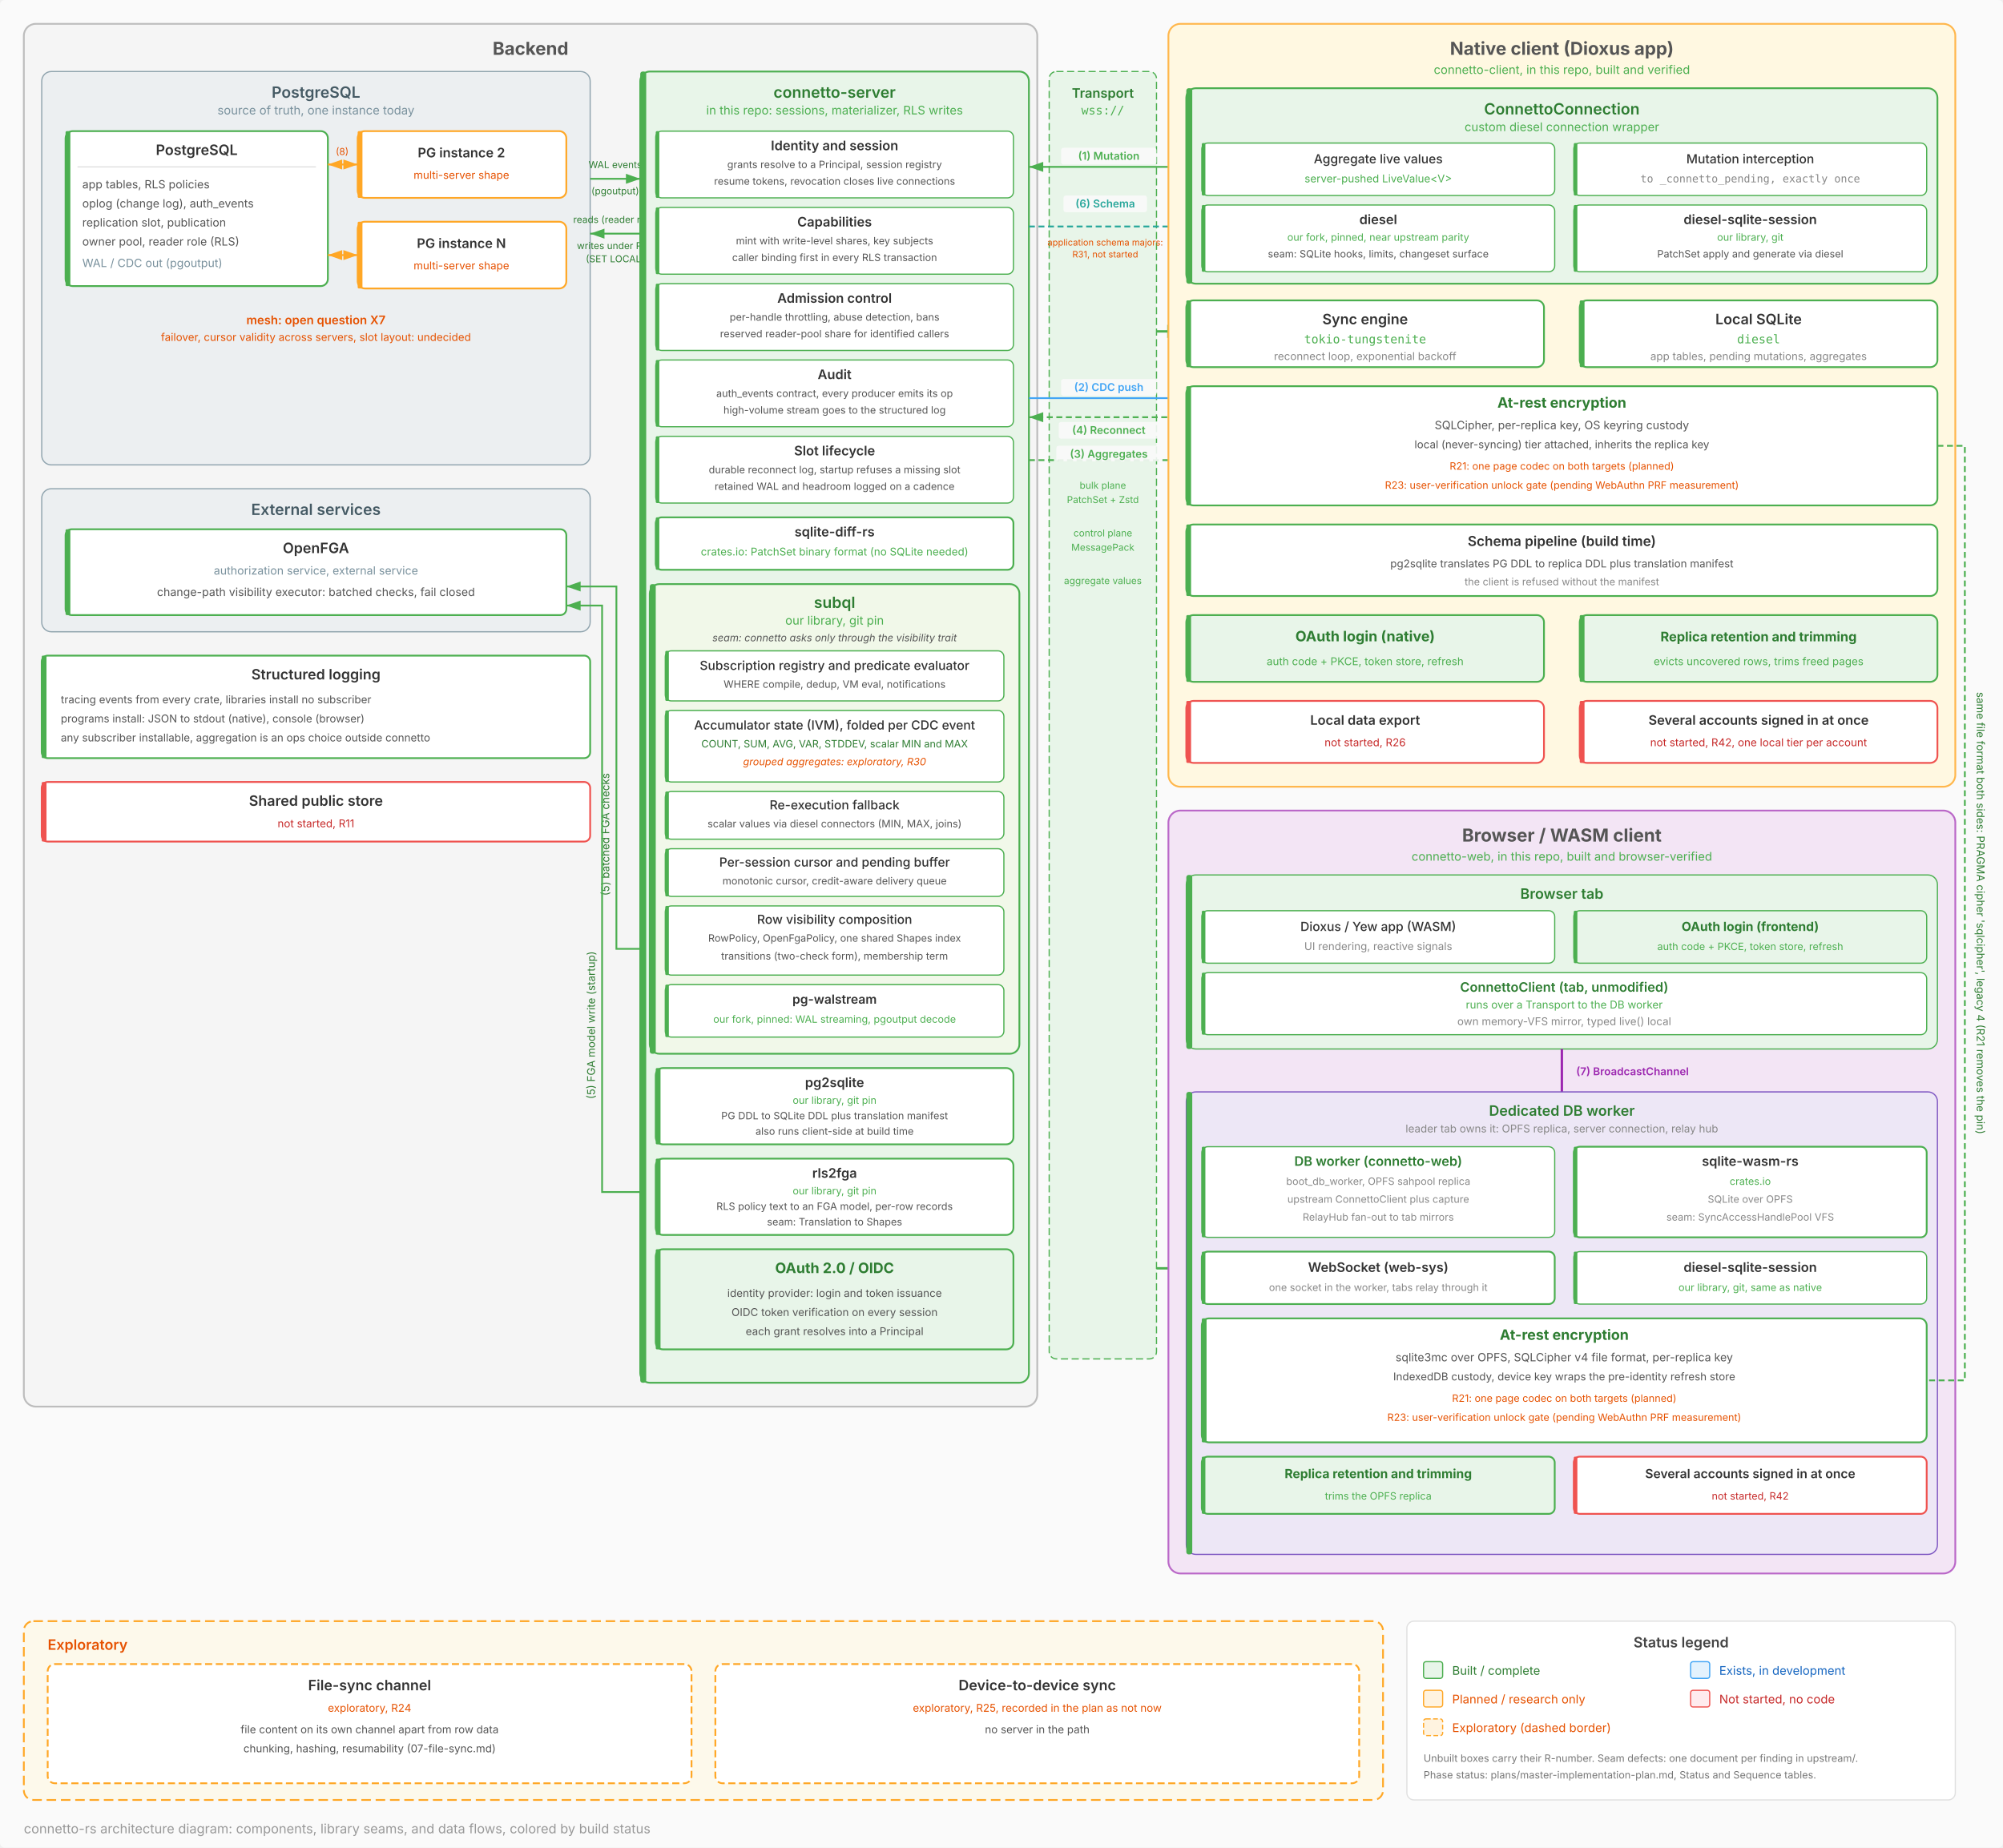
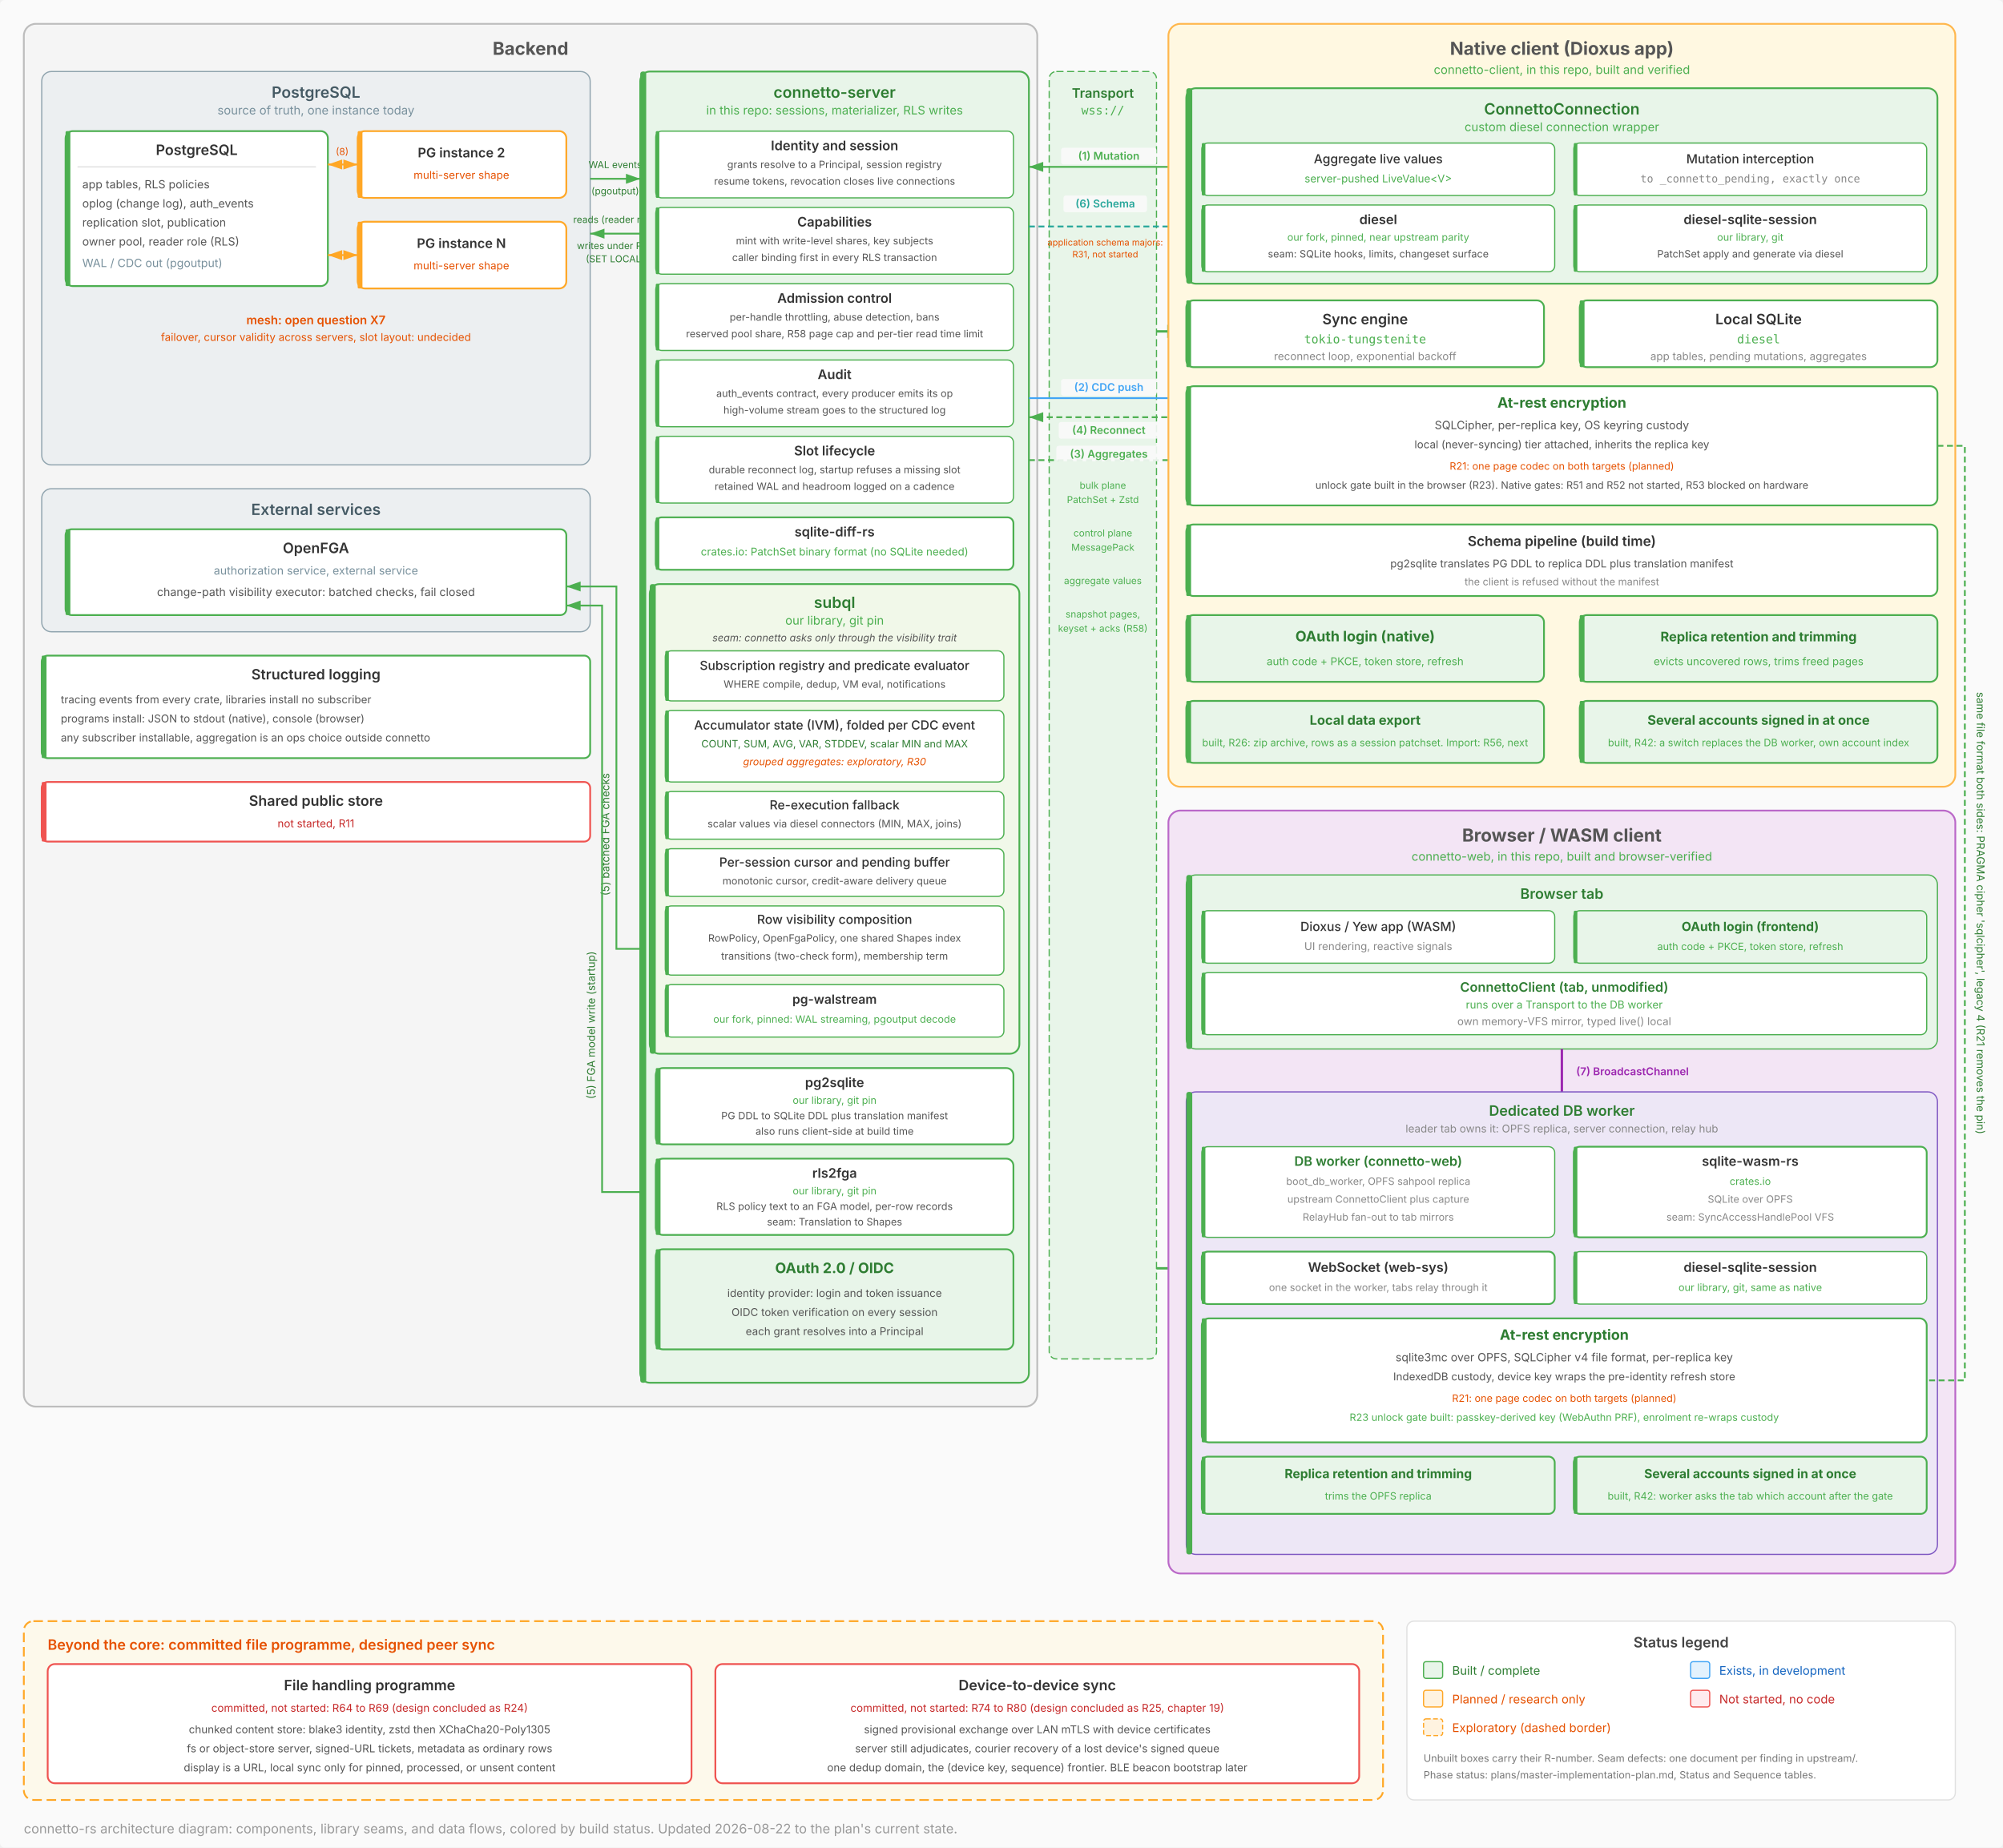
<svg xmlns="http://www.w3.org/2000/svg" viewBox="0 0 1680 1550" width="1680" height="1550" font-family="system-ui, -apple-system, 'Segoe UI', sans-serif" role="img" aria-labelledby="diagram-title diagram-desc" focusable="false">
  <defs>
    <marker id="arrow-green" viewBox="0 0 10 7" refX="10" refY="3.5" markerWidth="8" markerHeight="6" orient="auto-start-reverse">
      <polygon points="0 0, 10 3.5, 0 7" fill="#4CAF50" />
    </marker>
    <marker id="arrow-blue" viewBox="0 0 10 7" refX="10" refY="3.5" markerWidth="8" markerHeight="6" orient="auto-start-reverse">
      <polygon points="0 0, 10 3.5, 0 7" fill="#42A5F5" />
    </marker>
    <marker id="arrow-teal" viewBox="0 0 10 7" refX="10" refY="3.5" markerWidth="8" markerHeight="6" orient="auto-start-reverse">
      <polygon points="0 0, 10 3.5, 0 7" fill="#26A69A" />
    </marker>
    <marker id="arrow-orange" viewBox="0 0 10 7" refX="10" refY="3.5" markerWidth="8" markerHeight="6" orient="auto-start-reverse">
      <polygon points="0 0, 10 3.5, 0 7" fill="#FFA726" />
    </marker>
  </defs>
  <rect width="1680" height="1550" fill="#FAFAFA" rx="4" />
  <g id="backend-zone">
    <rect x="20" y="20" width="850" height="1160" rx="10" fill="#F5F5F5" stroke="#BDBDBD" stroke-width="1.5" />
    <text x="445" y="46" text-anchor="middle" font-size="15" font-weight="700" fill="#555">Backend</text>
    <rect x="35" y="60" width="460" height="330" rx="8" fill="#ECEFF1" stroke="#90A4AE" stroke-width="1" />
    <text x="265" y="82" text-anchor="middle" font-size="13" font-weight="600" fill="#455A64">PostgreSQL</text>
    <text x="265" y="96" text-anchor="middle" font-size="10" fill="#78909C">source of truth, one instance today</text>
    <g transform="translate(55, 110)">
      <rect width="220" height="130" rx="6" fill="#fff" stroke="#4CAF50" stroke-width="1.5" />
      <rect width="4" height="130" rx="1" fill="#4CAF50" />
      <text x="110" y="20" text-anchor="middle" font-size="12" font-weight="600" fill="#333">PostgreSQL</text>
      <line x1="10" y1="30" x2="210" y2="30" stroke="#E0E0E0" />
      <text x="14" y="48" font-size="9.5" fill="#555">app tables, RLS policies</text>
      <text x="14" y="64" font-size="9.5" fill="#555">oplog (change log), auth_events</text>
      <text x="14" y="80" font-size="9.5" fill="#555">replication slot, publication</text>
      <text x="14" y="96" font-size="9.5" fill="#555">owner pool, reader role (RLS)</text>
      <text x="14" y="114" font-size="9.5" fill="#78909C">WAL / CDC out (pgoutput)</text>
    </g>
    <g transform="translate(300, 110)">
      <rect width="175" height="56" rx="6" fill="#fff" stroke="#FFA726" stroke-width="1.5" />
      <rect width="4" height="56" rx="1" fill="#FFA726" />
      <text x="87" y="22" text-anchor="middle" font-size="11" font-weight="600" fill="#333">PG instance 2</text>
      <text x="87" y="40" text-anchor="middle" font-size="9" fill="#E65100">multi-server shape</text>
    </g>
    <g transform="translate(300, 186)">
      <rect width="175" height="56" rx="6" fill="#fff" stroke="#FFA726" stroke-width="1.5" />
      <rect width="4" height="56" rx="1" fill="#FFA726" />
      <text x="87" y="22" text-anchor="middle" font-size="11" font-weight="600" fill="#333">PG instance N</text>
      <text x="87" y="40" text-anchor="middle" font-size="9" fill="#E65100">multi-server shape</text>
    </g>
    <line x1="275" y1="138" x2="300" y2="138" stroke="#FFA726" stroke-width="1.5" marker-start="url(#arrow-orange)" marker-end="url(#arrow-orange)" />
    <line x1="275" y1="214" x2="300" y2="214" stroke="#FFA726" stroke-width="1.5" marker-start="url(#arrow-orange)" marker-end="url(#arrow-orange)" />
    <text x="287" y="130" text-anchor="middle" font-size="8" fill="#E65100">(8)</text>
    <text x="265" y="272" text-anchor="middle" font-size="10" font-weight="600" fill="#E65100">mesh: open question X7</text>
    <text x="265" y="286" text-anchor="middle" font-size="9" fill="#E65100">failover, cursor validity across servers, slot layout: undecided</text>
    <line x1="495" y1="150" x2="537" y2="150" stroke="#4CAF50" stroke-width="1.5" marker-end="url(#arrow-green)" />
    <text x="516" y="141" text-anchor="middle" font-size="8" fill="#2E7D32">WAL events</text>
    <text x="516" y="163" text-anchor="middle" font-size="8" fill="#2E7D32">(pgoutput)</text>
    <line x1="537" y1="196" x2="495" y2="196" stroke="#4CAF50" stroke-width="1.5" marker-end="url(#arrow-green)" />
    <text x="516" y="187" text-anchor="middle" font-size="8" fill="#2E7D32">reads (reader role)</text>
    <text x="516" y="209" text-anchor="middle" font-size="8" fill="#2E7D32">writes under RLS</text>
    <text x="516" y="220" text-anchor="middle" font-size="8" fill="#2E7D32">(SET LOCAL)</text>
    <rect x="35" y="410" width="460" height="120" rx="8" fill="#ECEFF1" stroke="#90A4AE" stroke-width="1" />
    <text x="265" y="432" text-anchor="middle" font-size="13" font-weight="600" fill="#455A64">External services</text>
    <g transform="translate(55, 444)">
      <rect width="420" height="72" rx="5" fill="#fff" stroke="#4CAF50" stroke-width="1.5" />
      <rect width="4" height="72" rx="1" fill="#4CAF50" />
      <text x="210" y="20" text-anchor="middle" font-size="12" font-weight="600" fill="#333">OpenFGA</text>
      <text x="210" y="38" text-anchor="middle" font-size="9.5" fill="#78909C">authorization service, external service</text>
      <text x="210" y="56" text-anchor="middle" font-size="9.5" fill="#555">change-path visibility executor: batched checks, fail closed</text>
    </g>
    <g transform="translate(35, 550)">
      <rect width="460" height="86" rx="5" fill="#fff" stroke="#4CAF50" stroke-width="1.5" />
      <rect width="4" height="86" rx="1" fill="#4CAF50" />
      <text x="230" y="20" text-anchor="middle" font-size="12" font-weight="600" fill="#333">Structured logging</text>
      <text x="16" y="40" font-size="9" fill="#555">tracing events from every crate, libraries install no subscriber</text>
      <text x="16" y="56" font-size="9" fill="#555">programs install: JSON to stdout (native), console (browser)</text>
      <text x="16" y="72" font-size="9" fill="#555">any subscriber installable, aggregation is an ops choice outside connetto</text>
    </g>
    <g transform="translate(35, 656)">
      <rect width="460" height="50" rx="5" fill="#fff" stroke="#EF5350" stroke-width="1.5" />
      <rect width="4" height="50" rx="1" fill="#EF5350" />
      <text x="230" y="20" text-anchor="middle" font-size="12" font-weight="600" fill="#333">Shared public store</text>
      <text x="230" y="38" text-anchor="middle" font-size="9" fill="#C62828">not started, R11</text>
    </g>
    <path d="M 545 796 L 517 796 L 517 492 L 475 492" fill="none" stroke="#4CAF50" stroke-width="1.5" marker-end="url(#arrow-green)" />
    <text x="511" y="700" text-anchor="middle" font-size="9" fill="#2E7D32" transform="rotate(-90 511 700)">(5) batched FGA checks</text>
    <path d="M 550 1000 L 505 1000 L 505 508 L 475 508" fill="none" stroke="#4CAF50" stroke-width="1.5" marker-end="url(#arrow-green)" />
    <text x="499" y="860" text-anchor="middle" font-size="9" fill="#2E7D32" transform="rotate(-90 499 860)">(5) FGA model write (startup)</text>
    <rect x="537" y="60" width="326" height="1100" rx="8" fill="#E8F5E9" stroke="#4CAF50" stroke-width="1.5" />
    <rect x="537" y="60" width="5" height="1100" rx="2" fill="#4CAF50" />
    <text x="700" y="82" text-anchor="middle" font-size="13" font-weight="600" fill="#2E7D32">connetto-server</text>
    <text x="700" y="96" text-anchor="middle" font-size="10" fill="#4CAF50">in this repo: sessions, materializer, RLS writes</text>
    <g transform="translate(550, 110)">
      <rect width="300" height="56" rx="5" fill="#fff" stroke="#4CAF50" stroke-width="1" />
      <rect width="3" height="56" rx="1" fill="#4CAF50" />
      <text x="150" y="16" text-anchor="middle" font-size="11" font-weight="600" fill="#333">Identity and session</text>
      <text x="150" y="31" text-anchor="middle" font-size="8.5" fill="#555">grants resolve to a Principal, session registry</text>
      <text x="150" y="45" text-anchor="middle" font-size="8.5" fill="#555">resume tokens, revocation closes live connections</text>
    </g>
    <g transform="translate(550, 174)">
      <rect width="300" height="56" rx="5" fill="#fff" stroke="#4CAF50" stroke-width="1" />
      <rect width="3" height="56" rx="1" fill="#4CAF50" />
      <text x="150" y="16" text-anchor="middle" font-size="11" font-weight="600" fill="#333">Capabilities</text>
      <text x="150" y="31" text-anchor="middle" font-size="8.5" fill="#555">mint with write-level shares, key subjects</text>
      <text x="150" y="45" text-anchor="middle" font-size="8.5" fill="#555">caller binding first in every RLS transaction</text>
    </g>
    <g transform="translate(550, 238)">
      <rect width="300" height="56" rx="5" fill="#fff" stroke="#4CAF50" stroke-width="1" />
      <rect width="3" height="56" rx="1" fill="#4CAF50" />
      <text x="150" y="16" text-anchor="middle" font-size="11" font-weight="600" fill="#333">Admission control</text>
      <text x="150" y="31" text-anchor="middle" font-size="8.5" fill="#555">per-handle throttling, abuse detection, bans</text>
-       <text x="150" y="45" text-anchor="middle" font-size="8.5" fill="#555">reserved reader-pool share for identified callers</text>
+       <text x="150" y="45" text-anchor="middle" font-size="8.5" fill="#555">reserved pool share, R58 page cap and per-tier read time limit</text>
    </g>
    <g transform="translate(550, 302)">
      <rect width="300" height="56" rx="5" fill="#fff" stroke="#4CAF50" stroke-width="1" />
      <rect width="3" height="56" rx="1" fill="#4CAF50" />
      <text x="150" y="16" text-anchor="middle" font-size="11" font-weight="600" fill="#333">Audit</text>
      <text x="150" y="31" text-anchor="middle" font-size="8.5" fill="#555">auth_events contract, every producer emits its op</text>
      <text x="150" y="45" text-anchor="middle" font-size="8.5" fill="#555">high-volume stream goes to the structured log</text>
    </g>
    <g transform="translate(550, 366)">
      <rect width="300" height="56" rx="5" fill="#fff" stroke="#4CAF50" stroke-width="1" />
      <rect width="3" height="56" rx="1" fill="#4CAF50" />
      <text x="150" y="16" text-anchor="middle" font-size="11" font-weight="600" fill="#333">Slot lifecycle</text>
      <text x="150" y="31" text-anchor="middle" font-size="8.5" fill="#555">durable reconnect log, startup refuses a missing slot</text>
      <text x="150" y="45" text-anchor="middle" font-size="8.5" fill="#555">retained WAL and headroom logged on a cadence</text>
    </g>
    <g transform="translate(550, 434)">
      <rect width="300" height="44" rx="5" fill="#fff" stroke="#4CAF50" stroke-width="1.5" />
      <rect width="3" height="44" rx="1" fill="#4CAF50" />
      <text x="150" y="16" text-anchor="middle" font-size="11" font-weight="600" fill="#333">sqlite-diff-rs</text>
      <text x="150" y="32" text-anchor="middle" font-size="9" fill="#4CAF50">crates.io: PatchSet binary format (no SQLite needed)</text>
    </g>
    <rect x="545" y="490" width="310" height="394" rx="8" fill="#F1F8E9" stroke="#4CAF50" stroke-width="1.5" />
    <rect x="545" y="490" width="5" height="394" rx="2" fill="#4CAF50" />
    <text x="700" y="510" text-anchor="middle" font-size="13" font-weight="600" fill="#2E7D32">subql</text>
    <text x="700" y="524" text-anchor="middle" font-size="10" fill="#4CAF50">our library, git pin</text>
    <text x="700" y="538" text-anchor="middle" font-size="8.5" font-style="italic" fill="#555">seam: connetto asks only through the visibility trait</text>
    <g transform="translate(558, 546)">
      <rect width="284" height="42" rx="5" fill="#fff" stroke="#4CAF50" stroke-width="1" />
      <rect width="3" height="42" rx="1" fill="#4CAF50" />
      <text x="142" y="16" text-anchor="middle" font-size="10.5" font-weight="500" fill="#333">Subscription registry and predicate evaluator</text>
      <text x="142" y="31" text-anchor="middle" font-size="8.5" fill="#555">WHERE compile, dedup, VM eval, notifications</text>
    </g>
    <g transform="translate(558, 596)">
      <rect width="284" height="60" rx="5" fill="#fff" stroke="#4CAF50" stroke-width="1" />
      <rect width="3" height="60" rx="1" fill="#4CAF50" />
      <text x="142" y="16" text-anchor="middle" font-size="10.5" font-weight="500" fill="#333">Accumulator state (IVM), folded per CDC event</text>
      <text x="142" y="31" text-anchor="middle" font-size="8.5" fill="#2E7D32">COUNT, SUM, AVG, VAR, STDDEV, scalar MIN and MAX</text>
      <text x="142" y="46" text-anchor="middle" font-size="8.5" font-style="italic" fill="#E65100">grouped aggregates: exploratory, R30</text>
    </g>
    <g transform="translate(558, 664)">
      <rect width="284" height="40" rx="5" fill="#fff" stroke="#4CAF50" stroke-width="1" />
      <rect width="3" height="40" rx="1" fill="#4CAF50" />
      <text x="142" y="15" text-anchor="middle" font-size="10.5" font-weight="500" fill="#333">Re-execution fallback</text>
      <text x="142" y="30" text-anchor="middle" font-size="8.5" fill="#555">scalar values via diesel connectors (MIN, MAX, joins)</text>
    </g>
    <g transform="translate(558, 712)">
      <rect width="284" height="40" rx="5" fill="#fff" stroke="#4CAF50" stroke-width="1" />
      <rect width="3" height="40" rx="1" fill="#4CAF50" />
      <text x="142" y="15" text-anchor="middle" font-size="10.5" font-weight="500" fill="#333">Per-session cursor and pending buffer</text>
      <text x="142" y="30" text-anchor="middle" font-size="8.5" fill="#555">monotonic cursor, credit-aware delivery queue</text>
    </g>
    <g transform="translate(558, 760)">
      <rect width="284" height="58" rx="5" fill="#fff" stroke="#4CAF50" stroke-width="1" />
      <rect width="3" height="58" rx="1" fill="#4CAF50" />
      <text x="142" y="15" text-anchor="middle" font-size="10.5" font-weight="500" fill="#333">Row visibility composition</text>
      <text x="142" y="30" text-anchor="middle" font-size="8.5" fill="#555">RowPolicy, OpenFgaPolicy, one shared Shapes index</text>
      <text x="142" y="45" text-anchor="middle" font-size="8.5" fill="#555">transitions (two-check form), membership term</text>
    </g>
    <g transform="translate(558, 826)">
      <rect width="284" height="44" rx="5" fill="#fff" stroke="#4CAF50" stroke-width="1" />
      <rect width="3" height="44" rx="1" fill="#4CAF50" />
      <text x="142" y="16" text-anchor="middle" font-size="10.5" font-weight="600" fill="#333">pg-walstream</text>
      <text x="142" y="32" text-anchor="middle" font-size="8.5" fill="#4CAF50">our fork, pinned: WAL streaming, pgoutput decode</text>
    </g>
    <g transform="translate(550, 896)">
      <rect width="300" height="64" rx="6" fill="#fff" stroke="#4CAF50" stroke-width="1.5" />
      <rect width="4" height="64" rx="1" fill="#4CAF50" />
      <text x="150" y="16" text-anchor="middle" font-size="11" font-weight="600" fill="#333">pg2sqlite</text>
      <text x="150" y="30" text-anchor="middle" font-size="8.5" fill="#4CAF50">our library, git pin</text>
      <text x="150" y="43" text-anchor="middle" font-size="8.5" fill="#555">PG DDL to SQLite DDL plus translation manifest</text>
      <text x="150" y="56" text-anchor="middle" font-size="8.5" fill="#555">also runs client-side at build time</text>
    </g>
    <g transform="translate(550, 972)">
      <rect width="300" height="64" rx="6" fill="#fff" stroke="#4CAF50" stroke-width="1.5" />
      <rect width="4" height="64" rx="1" fill="#4CAF50" />
      <text x="150" y="16" text-anchor="middle" font-size="11" font-weight="600" fill="#333">rls2fga</text>
      <text x="150" y="30" text-anchor="middle" font-size="8.5" fill="#4CAF50">our library, git pin</text>
      <text x="150" y="43" text-anchor="middle" font-size="8.5" fill="#555">RLS policy text to an FGA model, per-row records</text>
      <text x="150" y="56" text-anchor="middle" font-size="8.5" fill="#555">seam: Translation to Shapes</text>
    </g>
    <g transform="translate(550, 1048)">
      <rect width="300" height="84" rx="6" fill="#E8F5E9" stroke="#4CAF50" stroke-width="1.5" />
      <rect width="4" height="84" rx="1" fill="#4CAF50" />
      <text x="150" y="20" text-anchor="middle" font-size="12" font-weight="700" fill="#2E7D32">OAuth 2.0 / OIDC</text>
      <text x="150" y="40" text-anchor="middle" font-size="9" fill="#555">identity provider: login and token issuance</text>
      <text x="150" y="56" text-anchor="middle" font-size="9" fill="#555">OIDC token verification on every session</text>
      <text x="150" y="72" text-anchor="middle" font-size="9" fill="#555">each grant resolves into a Principal</text>
    </g>
  </g>
  <g id="transport-layer">
    <rect x="880" y="60" width="90" height="1080" rx="6" fill="#E8F5E9" stroke="#4CAF50" stroke-width="1" stroke-dasharray="6 3" />
    <text x="925" y="82" text-anchor="middle" font-size="11" font-weight="600" fill="#2E7D32">Transport</text>
    <text x="925" y="96" text-anchor="middle" font-size="10" font-family="monospace" fill="#4CAF50">wss://</text>
    <text x="925" y="410" text-anchor="middle" font-size="8" fill="#4CAF50">bulk plane</text>
    <text x="925" y="422" text-anchor="middle" font-size="8" fill="#4CAF50">PatchSet + Zstd</text>
    <text x="925" y="450" text-anchor="middle" font-size="8" fill="#4CAF50">control plane</text>
    <text x="925" y="462" text-anchor="middle" font-size="8" fill="#4CAF50">MessagePack</text>
    <text x="925" y="490" text-anchor="middle" font-size="8" fill="#4CAF50">aggregate values</text>
+     <text x="925" y="518" text-anchor="middle" font-size="8" fill="#4CAF50">snapshot pages,</text>
+     <text x="925" y="530" text-anchor="middle" font-size="8" fill="#4CAF50">keyset + acks (R58)</text>
  </g>
  <g id="data-flow-arrows" font-size="9">
    <path d="M 995 140 L 863 140" fill="none" stroke="#4CAF50" stroke-width="1.5" marker-end="url(#arrow-green)" />
    <rect x="890" y="124" width="80" height="14" rx="2" fill="#FAFAFA" opacity="0.9" />
    <text x="930" y="134" text-anchor="middle" fill="#4CAF50" font-weight="600">(1) Mutation</text>
    <path d="M 863 190 L 995 190" fill="none" stroke="#26A69A" stroke-width="1.5" stroke-dasharray="5 3" marker-end="url(#arrow-teal)" />
    <rect x="892" y="164" width="70" height="14" rx="2" fill="#FAFAFA" opacity="0.9" />
    <text x="927" y="174" text-anchor="middle" fill="#26A69A" font-weight="600">(6) Schema</text>
    <text x="927" y="206" text-anchor="middle" font-size="7.5" fill="#E65100">application schema majors:</text>
    <text x="927" y="216" text-anchor="middle" font-size="7.5" fill="#E65100">R31, not started</text>
    <line x1="970" y1="278" x2="995" y2="278" stroke="#4CAF50" stroke-width="2" marker-end="url(#arrow-green)" />
    <path d="M 863 334 L 995 334" fill="none" stroke="#42A5F5" stroke-width="1.5" marker-end="url(#arrow-blue)" />
    <rect x="890" y="318" width="80" height="14" rx="2" fill="#FAFAFA" opacity="0.9" />
    <text x="930" y="328" text-anchor="middle" fill="#42A5F5" font-weight="600">(2) CDC push</text>
    <path d="M 995 350 L 863 350" fill="none" stroke="#4CAF50" stroke-width="1.5" stroke-dasharray="5 3" marker-end="url(#arrow-green)" />
    <rect x="888" y="354" width="84" height="14" rx="2" fill="#FAFAFA" opacity="0.9" />
    <text x="930" y="364" text-anchor="middle" fill="#4CAF50" font-weight="600">(4) Reconnect</text>
    <path d="M 863 386 L 995 386" fill="none" stroke="#4CAF50" stroke-width="1.5" stroke-dasharray="5 3" marker-end="url(#arrow-green)" />
    <rect x="886" y="374" width="88" height="13" rx="2" fill="#FAFAFA" opacity="0.9" />
    <text x="930" y="384" text-anchor="middle" fill="#4CAF50" font-weight="600">(3) Aggregates</text>
    <line x1="970" y1="1064" x2="1008" y2="1064" stroke="#4CAF50" stroke-width="2" marker-end="url(#arrow-green)" />
  </g>
  <g id="native-client-zone">
    <rect x="980" y="20" width="660" height="640" rx="10" fill="#FFF8E1" stroke="#FFB74D" stroke-width="1.5" />
    <text x="1310" y="46" text-anchor="middle" font-size="15" font-weight="700" fill="#555">Native client (Dioxus app)</text>
    <text x="1310" y="62" text-anchor="middle" font-size="10" fill="#4CAF50">connetto-client, in this repo, built and verified</text>
    <rect x="995" y="74" width="630" height="164" rx="8" fill="#E8F5E9" stroke="#4CAF50" stroke-width="1.5" />
    <rect x="995" y="74" width="5" height="164" rx="2" fill="#4CAF50" />
    <text x="1310" y="96" text-anchor="middle" font-size="13" font-weight="600" fill="#2E7D32">ConnettoConnection</text>
    <text x="1310" y="110" text-anchor="middle" font-size="10" fill="#4CAF50">custom diesel connection wrapper</text>
    <g transform="translate(1008, 120)">
      <rect width="296" height="44" rx="5" fill="#fff" stroke="#4CAF50" stroke-width="1" />
      <rect width="3" height="44" rx="1" fill="#4CAF50" />
      <text x="148" y="17" text-anchor="middle" font-size="10.5" font-weight="500" fill="#333">Aggregate live values</text>
      <text x="148" y="33" text-anchor="middle" font-size="9" fill="#4CAF50">server-pushed LiveValue&lt;V&gt;</text>
    </g>
    <g transform="translate(1320, 120)">
      <rect width="296" height="44" rx="5" fill="#fff" stroke="#4CAF50" stroke-width="1" />
      <rect width="3" height="44" rx="1" fill="#4CAF50" />
      <text x="148" y="17" text-anchor="middle" font-size="10.5" font-weight="500" fill="#333">Mutation interception</text>
      <text x="148" y="33" text-anchor="middle" font-size="9" font-family="monospace" fill="#888">to _connetto_pending, exactly once</text>
    </g>
    <g transform="translate(1008, 172)">
      <rect width="296" height="56" rx="5" fill="#fff" stroke="#4CAF50" stroke-width="1" />
      <rect width="3" height="56" rx="1" fill="#4CAF50" />
      <text x="148" y="16" text-anchor="middle" font-size="11" font-weight="600" fill="#333">diesel</text>
      <text x="148" y="30" text-anchor="middle" font-size="8.5" fill="#4CAF50">our fork, pinned, near upstream parity</text>
      <text x="148" y="44" text-anchor="middle" font-size="8.5" fill="#555">seam: SQLite hooks, limits, changeset surface</text>
    </g>
    <g transform="translate(1320, 172)">
      <rect width="296" height="56" rx="5" fill="#fff" stroke="#4CAF50" stroke-width="1" />
      <rect width="3" height="56" rx="1" fill="#4CAF50" />
      <text x="148" y="16" text-anchor="middle" font-size="11" font-weight="600" fill="#333">diesel-sqlite-session</text>
      <text x="148" y="30" text-anchor="middle" font-size="8.5" fill="#4CAF50">our library, git</text>
      <text x="148" y="44" text-anchor="middle" font-size="8.5" fill="#555">PatchSet apply and generate via diesel</text>
    </g>
    <g transform="translate(995, 252)">
      <rect width="300" height="56" rx="6" fill="#fff" stroke="#4CAF50" stroke-width="1.5" />
      <rect width="4" height="56" rx="1" fill="#4CAF50" />
      <text x="150" y="20" text-anchor="middle" font-size="12" font-weight="600" fill="#333">Sync engine</text>
      <text x="150" y="36" text-anchor="middle" font-size="10" font-family="monospace" fill="#4CAF50">tokio-tungstenite</text>
      <text x="150" y="50" text-anchor="middle" font-size="9" fill="#888">reconnect loop, exponential backoff</text>
    </g>
    <g transform="translate(1325, 252)">
      <rect width="300" height="56" rx="6" fill="#fff" stroke="#4CAF50" stroke-width="1.5" />
      <rect width="4" height="56" rx="1" fill="#4CAF50" />
      <text x="150" y="20" text-anchor="middle" font-size="12" font-weight="600" fill="#333">Local SQLite</text>
      <text x="150" y="36" text-anchor="middle" font-size="10" font-family="monospace" fill="#4CAF50">diesel</text>
      <text x="150" y="50" text-anchor="middle" font-size="9" fill="#888">app tables, pending mutations, aggregates</text>
    </g>
    <g transform="translate(995, 324)">
      <rect width="630" height="100" rx="6" fill="#fff" stroke="#4CAF50" stroke-width="1.5" />
      <rect width="4" height="100" rx="1" fill="#4CAF50" />
      <text x="315" y="18" text-anchor="middle" font-size="12" font-weight="700" fill="#2E7D32">At-rest encryption</text>
      <text x="315" y="36" text-anchor="middle" font-size="9.5" fill="#555">SQLCipher, per-replica key, OS keyring custody</text>
      <text x="315" y="52" text-anchor="middle" font-size="9" fill="#555">local (never-syncing) tier attached, inherits the replica key</text>
      <text x="315" y="70" text-anchor="middle" font-size="8.5" fill="#E65100">R21: one page codec on both targets (planned)</text>
-       <text x="315" y="86" text-anchor="middle" font-size="8.5" fill="#E65100">R23: user-verification unlock gate (pending WebAuthn PRF measurement)</text>
+       <text x="315" y="86" text-anchor="middle" font-size="8.5" fill="#555">unlock gate built in the browser (R23). Native gates: R51 and R52 not started, R53 blocked on hardware</text>
    </g>
    <g transform="translate(995, 440)">
      <rect width="630" height="60" rx="6" fill="#fff" stroke="#4CAF50" stroke-width="1.5" />
      <rect width="4" height="60" rx="1" fill="#4CAF50" />
      <text x="315" y="18" text-anchor="middle" font-size="11.5" font-weight="600" fill="#333">Schema pipeline (build time)</text>
      <text x="315" y="36" text-anchor="middle" font-size="9" fill="#555">pg2sqlite translates PG DDL to replica DDL plus translation manifest</text>
      <text x="315" y="51" text-anchor="middle" font-size="8.5" fill="#888">the client is refused without the manifest</text>
    </g>
    <g transform="translate(995, 516)">
      <rect width="300" height="56" rx="6" fill="#E8F5E9" stroke="#4CAF50" stroke-width="1.5" />
      <rect width="4" height="56" rx="1" fill="#4CAF50" />
      <text x="150" y="22" text-anchor="middle" font-size="12" font-weight="700" fill="#2E7D32">OAuth login (native)</text>
      <text x="150" y="42" text-anchor="middle" font-size="9" fill="#4CAF50">auth code + PKCE, token store, refresh</text>
    </g>
    <g transform="translate(1325, 516)">
      <rect width="300" height="56" rx="6" fill="#E8F5E9" stroke="#4CAF50" stroke-width="1.5" />
      <rect width="4" height="56" rx="1" fill="#4CAF50" />
      <text x="150" y="22" text-anchor="middle" font-size="11" font-weight="700" fill="#2E7D32">Replica retention and trimming</text>
      <text x="150" y="42" text-anchor="middle" font-size="9" fill="#4CAF50">evicts uncovered rows, trims freed pages</text>
    </g>
    <g transform="translate(995, 588)">
-       <rect width="300" height="52" rx="6" fill="#fff" stroke="#EF5350" stroke-width="1.5" />
-       <rect width="4" height="52" rx="1" fill="#EF5350" />
-       <text x="150" y="20" text-anchor="middle" font-size="11" font-weight="600" fill="#333">Local data export</text>
-       <text x="150" y="38" text-anchor="middle" font-size="9" fill="#C62828">not started, R26</text>
+       <rect width="300" height="52" rx="6" fill="#E8F5E9" stroke="#4CAF50" stroke-width="1.5" />
+       <rect width="4" height="52" rx="1" fill="#4CAF50" />
+       <text x="150" y="20" text-anchor="middle" font-size="11" font-weight="700" fill="#2E7D32">Local data export</text>
+       <text x="150" y="38" text-anchor="middle" font-size="8.5" fill="#4CAF50">built, R26: zip archive, rows as a session patchset. Import: R56, next</text>
    </g>
    <g transform="translate(1325, 588)">
-       <rect width="300" height="52" rx="6" fill="#fff" stroke="#EF5350" stroke-width="1.5" />
-       <rect width="4" height="52" rx="1" fill="#EF5350" />
-       <text x="150" y="20" text-anchor="middle" font-size="11" font-weight="600" fill="#333">Several accounts signed in at once</text>
-       <text x="150" y="38" text-anchor="middle" font-size="9" fill="#C62828">not started, R42, one local tier per account</text>
+       <rect width="300" height="52" rx="6" fill="#E8F5E9" stroke="#4CAF50" stroke-width="1.5" />
+       <rect width="4" height="52" rx="1" fill="#4CAF50" />
+       <text x="150" y="20" text-anchor="middle" font-size="11" font-weight="700" fill="#2E7D32">Several accounts signed in at once</text>
+       <text x="150" y="38" text-anchor="middle" font-size="8.5" fill="#4CAF50">built, R42: a switch replaces the DB worker, own account index</text>
    </g>
  </g>
  <g id="wasm-client-zone">
    <rect x="980" y="680" width="660" height="640" rx="10" fill="#F3E5F5" stroke="#BA68C8" stroke-width="1.5" />
    <text x="1310" y="706" text-anchor="middle" font-size="15" font-weight="700" fill="#555">Browser / WASM client</text>
    <text x="1310" y="722" text-anchor="middle" font-size="10" fill="#4CAF50">connetto-web, in this repo, built and browser-verified</text>
    <rect x="995" y="734" width="630" height="146" rx="8" fill="#E8F5E9" stroke="#4CAF50" stroke-width="1" />
    <rect x="995" y="734" width="5" height="146" rx="2" fill="#4CAF50" />
    <text x="1310" y="754" text-anchor="middle" font-size="12" font-weight="600" fill="#2E7D32">Browser tab</text>
    <g transform="translate(1008, 764)">
      <rect width="296" height="44" rx="5" fill="#fff" stroke="#4CAF50" stroke-width="1" />
      <rect width="3" height="44" rx="1" fill="#4CAF50" />
      <text x="148" y="17" text-anchor="middle" font-size="10.5" font-weight="500" fill="#333">Dioxus / Yew app (WASM)</text>
      <text x="148" y="33" text-anchor="middle" font-size="9" fill="#888">UI rendering, reactive signals</text>
    </g>
    <g transform="translate(1320, 764)">
      <rect width="296" height="44" rx="5" fill="#E8F5E9" stroke="#4CAF50" stroke-width="1" />
      <rect width="3" height="44" rx="1" fill="#4CAF50" />
      <text x="148" y="17" text-anchor="middle" font-size="10.5" font-weight="700" fill="#2E7D32">OAuth login (frontend)</text>
      <text x="148" y="33" text-anchor="middle" font-size="8.5" fill="#4CAF50">auth code + PKCE, token store, refresh</text>
    </g>
    <g transform="translate(1008, 816)">
      <rect width="608" height="52" rx="5" fill="#fff" stroke="#4CAF50" stroke-width="1" />
      <rect width="3" height="52" rx="1" fill="#4CAF50" />
      <text x="304" y="16" text-anchor="middle" font-size="11" font-weight="600" fill="#2E7D32">ConnettoClient (tab, unmodified)</text>
      <text x="304" y="30" text-anchor="middle" font-size="9" fill="#4CAF50">runs over a Transport to the DB worker</text>
      <text x="304" y="44" text-anchor="middle" font-size="9" fill="#888">own memory-VFS mirror, typed live() local</text>
    </g>
    <line x1="1310" y1="880" x2="1310" y2="916" stroke="#9C27B0" stroke-width="2" />
    <text x="1322" y="902" font-size="9" font-weight="600" fill="#9C27B0">(7) BroadcastChannel</text>
    <rect x="995" y="916" width="630" height="388" rx="8" fill="#EDE7F6" stroke="#7E57C2" stroke-width="1" />
    <rect x="995" y="916" width="5" height="388" rx="2" fill="#4CAF50" />
    <text x="1310" y="936" text-anchor="middle" font-size="12" font-weight="600" fill="#2E7D32">Dedicated DB worker</text>
    <text x="1310" y="950" text-anchor="middle" font-size="9" fill="#888">leader tab owns it: OPFS replica, server connection, relay hub</text>
    <g transform="translate(1008, 962)">
      <rect width="296" height="76" rx="5" fill="#fff" stroke="#4CAF50" stroke-width="1" />
      <rect width="3" height="76" rx="1" fill="#4CAF50" />
      <text x="148" y="16" text-anchor="middle" font-size="11" font-weight="600" fill="#2E7D32">DB worker (connetto-web)</text>
      <text x="148" y="32" text-anchor="middle" font-size="8.5" fill="#888">boot_db_worker, OPFS sahpool replica</text>
      <text x="148" y="47" text-anchor="middle" font-size="8.5" fill="#888">upstream ConnettoClient plus capture</text>
      <text x="148" y="62" text-anchor="middle" font-size="8.5" fill="#888">RelayHub fan-out to tab mirrors</text>
    </g>
    <g transform="translate(1320, 962)">
      <rect width="296" height="76" rx="5" fill="#fff" stroke="#4CAF50" stroke-width="1.5" />
      <rect width="3" height="76" rx="1" fill="#4CAF50" />
      <text x="148" y="16" text-anchor="middle" font-size="11" font-weight="600" fill="#333">sqlite-wasm-rs</text>
      <text x="148" y="32" text-anchor="middle" font-size="8.5" fill="#4CAF50">crates.io</text>
      <text x="148" y="47" text-anchor="middle" font-size="8.5" fill="#888">SQLite over OPFS</text>
      <text x="148" y="62" text-anchor="middle" font-size="8.5" fill="#888">seam: SyncAccessHandlePool VFS</text>
    </g>
    <g transform="translate(1008, 1050)">
      <rect width="296" height="44" rx="5" fill="#fff" stroke="#4CAF50" stroke-width="1.5" />
      <rect width="3" height="44" rx="1" fill="#4CAF50" />
      <text x="148" y="17" text-anchor="middle" font-size="11" font-weight="600" fill="#333">WebSocket (web-sys)</text>
      <text x="148" y="33" text-anchor="middle" font-size="8.5" fill="#888">one socket in the worker, tabs relay through it</text>
    </g>
    <g transform="translate(1320, 1050)">
      <rect width="296" height="44" rx="5" fill="#fff" stroke="#4CAF50" stroke-width="1" />
      <rect width="3" height="44" rx="1" fill="#4CAF50" />
      <text x="148" y="17" text-anchor="middle" font-size="11" font-weight="600" fill="#333">diesel-sqlite-session</text>
      <text x="148" y="33" text-anchor="middle" font-size="8.5" fill="#4CAF50">our library, git, same as native</text>
    </g>
    <g transform="translate(1008, 1106)">
      <rect width="608" height="104" rx="6" fill="#fff" stroke="#4CAF50" stroke-width="1.5" />
      <rect width="4" height="104" rx="1" fill="#4CAF50" />
      <text x="304" y="18" text-anchor="middle" font-size="12" font-weight="700" fill="#2E7D32">At-rest encryption</text>
      <text x="304" y="36" text-anchor="middle" font-size="9.5" fill="#555">sqlite3mc over OPFS, SQLCipher v4 file format, per-replica key</text>
      <text x="304" y="52" text-anchor="middle" font-size="9" fill="#555">IndexedDB custody, device key wraps the pre-identity refresh store</text>
      <text x="304" y="70" text-anchor="middle" font-size="8.5" fill="#E65100">R21: one page codec on both targets (planned)</text>
-       <text x="304" y="86" text-anchor="middle" font-size="8.5" fill="#E65100">R23: user-verification unlock gate (pending WebAuthn PRF measurement)</text>
+       <text x="304" y="86" text-anchor="middle" font-size="8.5" fill="#4CAF50">R23 unlock gate built: passkey-derived key (WebAuthn PRF), enrolment re-wraps custody</text>
    </g>
    <g transform="translate(1008, 1222)">
      <rect width="296" height="48" rx="5" fill="#E8F5E9" stroke="#4CAF50" stroke-width="1.5" />
      <rect width="3" height="48" rx="1" fill="#4CAF50" />
      <text x="148" y="18" text-anchor="middle" font-size="10.5" font-weight="700" fill="#2E7D32">Replica retention and trimming</text>
      <text x="148" y="36" text-anchor="middle" font-size="8.5" fill="#4CAF50">trims the OPFS replica</text>
    </g>
    <g transform="translate(1320, 1222)">
-       <rect width="296" height="48" rx="5" fill="#fff" stroke="#EF5350" stroke-width="1.5" />
-       <rect width="3" height="48" rx="1" fill="#EF5350" />
-       <text x="148" y="18" text-anchor="middle" font-size="10.5" font-weight="600" fill="#333">Several accounts signed in at once</text>
-       <text x="148" y="36" text-anchor="middle" font-size="8.5" fill="#C62828">not started, R42</text>
+       <rect width="296" height="48" rx="5" fill="#E8F5E9" stroke="#4CAF50" stroke-width="1.5" />
+       <rect width="3" height="48" rx="1" fill="#4CAF50" />
+       <text x="148" y="18" text-anchor="middle" font-size="10.5" font-weight="700" fill="#2E7D32">Several accounts signed in at once</text>
+       <text x="148" y="36" text-anchor="middle" font-size="8.5" fill="#4CAF50">built, R42: worker asks the tab which account after the gate</text>
    </g>
  </g>
  <path d="M 1625 374 L 1648 374 L 1648 1158 L 1616 1158" fill="none" stroke="#4CAF50" stroke-width="1.5" stroke-dasharray="5 3" />
  <text x="1658" y="766" text-anchor="middle" font-size="9" fill="#2E7D32" transform="rotate(90 1658 766)">same file format both sides: PRAGMA cipher 'sqlcipher', legacy 4 (R21 removes the pin)</text>
  <g id="exploratory-strip">
    <rect x="20" y="1360" width="1140" height="150" rx="8" fill="#FFF8E1" fill-opacity="0.6" stroke="#FFA726" stroke-width="1.5" stroke-dasharray="8 4" />
-     <text x="40" y="1384" font-size="12" font-weight="600" fill="#E65100">Exploratory</text>
+     <text x="40" y="1384" font-size="12" font-weight="600" fill="#E65100">Beyond the core: committed file programme, designed peer sync</text>
    <g transform="translate(40, 1396)">
-       <rect width="540" height="100" rx="6" fill="#fff" stroke="#FFA726" stroke-width="1.5" stroke-dasharray="6 3" />
-       <text x="270" y="22" text-anchor="middle" font-size="12" font-weight="600" fill="#333">File-sync channel</text>
-       <text x="270" y="40" text-anchor="middle" font-size="9" fill="#E65100">exploratory, R24</text>
-       <text x="270" y="58" text-anchor="middle" font-size="9" fill="#555">file content on its own channel apart from row data</text>
-       <text x="270" y="74" text-anchor="middle" font-size="9" fill="#555">chunking, hashing, resumability (07-file-sync.md)</text>
+       <rect width="540" height="100" rx="6" fill="#fff" stroke="#EF5350" stroke-width="1.5" />
+       <text x="270" y="22" text-anchor="middle" font-size="12" font-weight="600" fill="#333">File handling programme</text>
+       <text x="270" y="40" text-anchor="middle" font-size="9" fill="#C62828">committed, not started: R64 to R69 (design concluded as R24)</text>
+       <text x="270" y="58" text-anchor="middle" font-size="9" fill="#555">chunked content store: blake3 identity, zstd then XChaCha20-Poly1305</text>
+       <text x="270" y="74" text-anchor="middle" font-size="9" fill="#555">fs or object-store server, signed-URL tickets, metadata as ordinary rows</text>
+       <text x="270" y="90" text-anchor="middle" font-size="9" fill="#555">display is a URL, local sync only for pinned, processed, or unsent content</text>
    </g>
    <g transform="translate(600, 1396)">
-       <rect width="540" height="100" rx="6" fill="#fff" stroke="#FFA726" stroke-width="1.5" stroke-dasharray="6 3" />
+       <rect width="540" height="100" rx="6" fill="#fff" stroke="#EF5350" stroke-width="1.5" />
      <text x="270" y="22" text-anchor="middle" font-size="12" font-weight="600" fill="#333">Device-to-device sync</text>
-       <text x="270" y="40" text-anchor="middle" font-size="9" fill="#E65100">exploratory, R25, recorded in the plan as not now</text>
-       <text x="270" y="58" text-anchor="middle" font-size="9" fill="#555">no server in the path</text>
+       <text x="270" y="40" text-anchor="middle" font-size="9" fill="#C62828">committed, not started: R74 to R80 (design concluded as R25, chapter 19)</text>
+       <text x="270" y="58" text-anchor="middle" font-size="9" fill="#555">signed provisional exchange over LAN mTLS with device certificates</text>
+       <text x="270" y="74" text-anchor="middle" font-size="9" fill="#555">server still adjudicates, courier recovery of a lost device's signed queue</text>
+       <text x="270" y="90" text-anchor="middle" font-size="9" fill="#555">one dedup domain, the (device key, sequence) frontier. BLE beacon bootstrap later</text>
    </g>
  </g>
  <g id="status-legend" transform="translate(1180, 1360)">
    <rect width="460" height="150" rx="6" fill="#fff" stroke="#E0E0E0" stroke-width="1" />
    <text x="230" y="22" text-anchor="middle" font-size="12" font-weight="600" fill="#444">Status legend</text>
    <g transform="translate(14, 34)">
      <rect width="16" height="14" rx="2" fill="#E8F5E9" stroke="#4CAF50" />
      <text x="24" y="11" font-size="10" fill="#2E7D32">Built / complete</text>
    </g>
    <g transform="translate(238, 34)">
      <rect width="16" height="14" rx="2" fill="#E3F2FD" stroke="#42A5F5" />
      <text x="24" y="11" font-size="10" fill="#1565C0">Exists, in development</text>
    </g>
    <g transform="translate(14, 58)">
      <rect width="16" height="14" rx="2" fill="#FFF3E0" stroke="#FFA726" />
      <text x="24" y="11" font-size="10" fill="#E65100">Planned / research only</text>
    </g>
    <g transform="translate(238, 58)">
      <rect width="16" height="14" rx="2" fill="#FFEBEE" stroke="#EF5350" />
      <text x="24" y="11" font-size="10" fill="#C62828">Not started, no code</text>
    </g>
    <g transform="translate(14, 82)">
      <rect width="16" height="14" rx="2" fill="#FFF3E0" stroke="#FFA726" stroke-dasharray="4 2" />
      <text x="24" y="11" font-size="10" fill="#E65100">Exploratory (dashed border)</text>
    </g>
    <text x="14" y="118" font-size="8.5" fill="#777">Unbuilt boxes carry their R-number. Seam defects: one document per finding in upstream/.</text>
    <text x="14" y="132" font-size="8.5" fill="#777">Phase status: plans/master-implementation-plan.md, Status and Sequence tables.</text>
  </g>
-   <text x="20" y="1538" font-size="11" fill="#999">connetto-rs architecture diagram: components, library seams, and data flows, colored by build status</text>
+   <text x="20" y="1538" font-size="11" fill="#999">connetto-rs architecture diagram: components, library seams, and data flows, colored by build status. Updated 2026-08-22 to the plan's current state.</text>
</svg>
